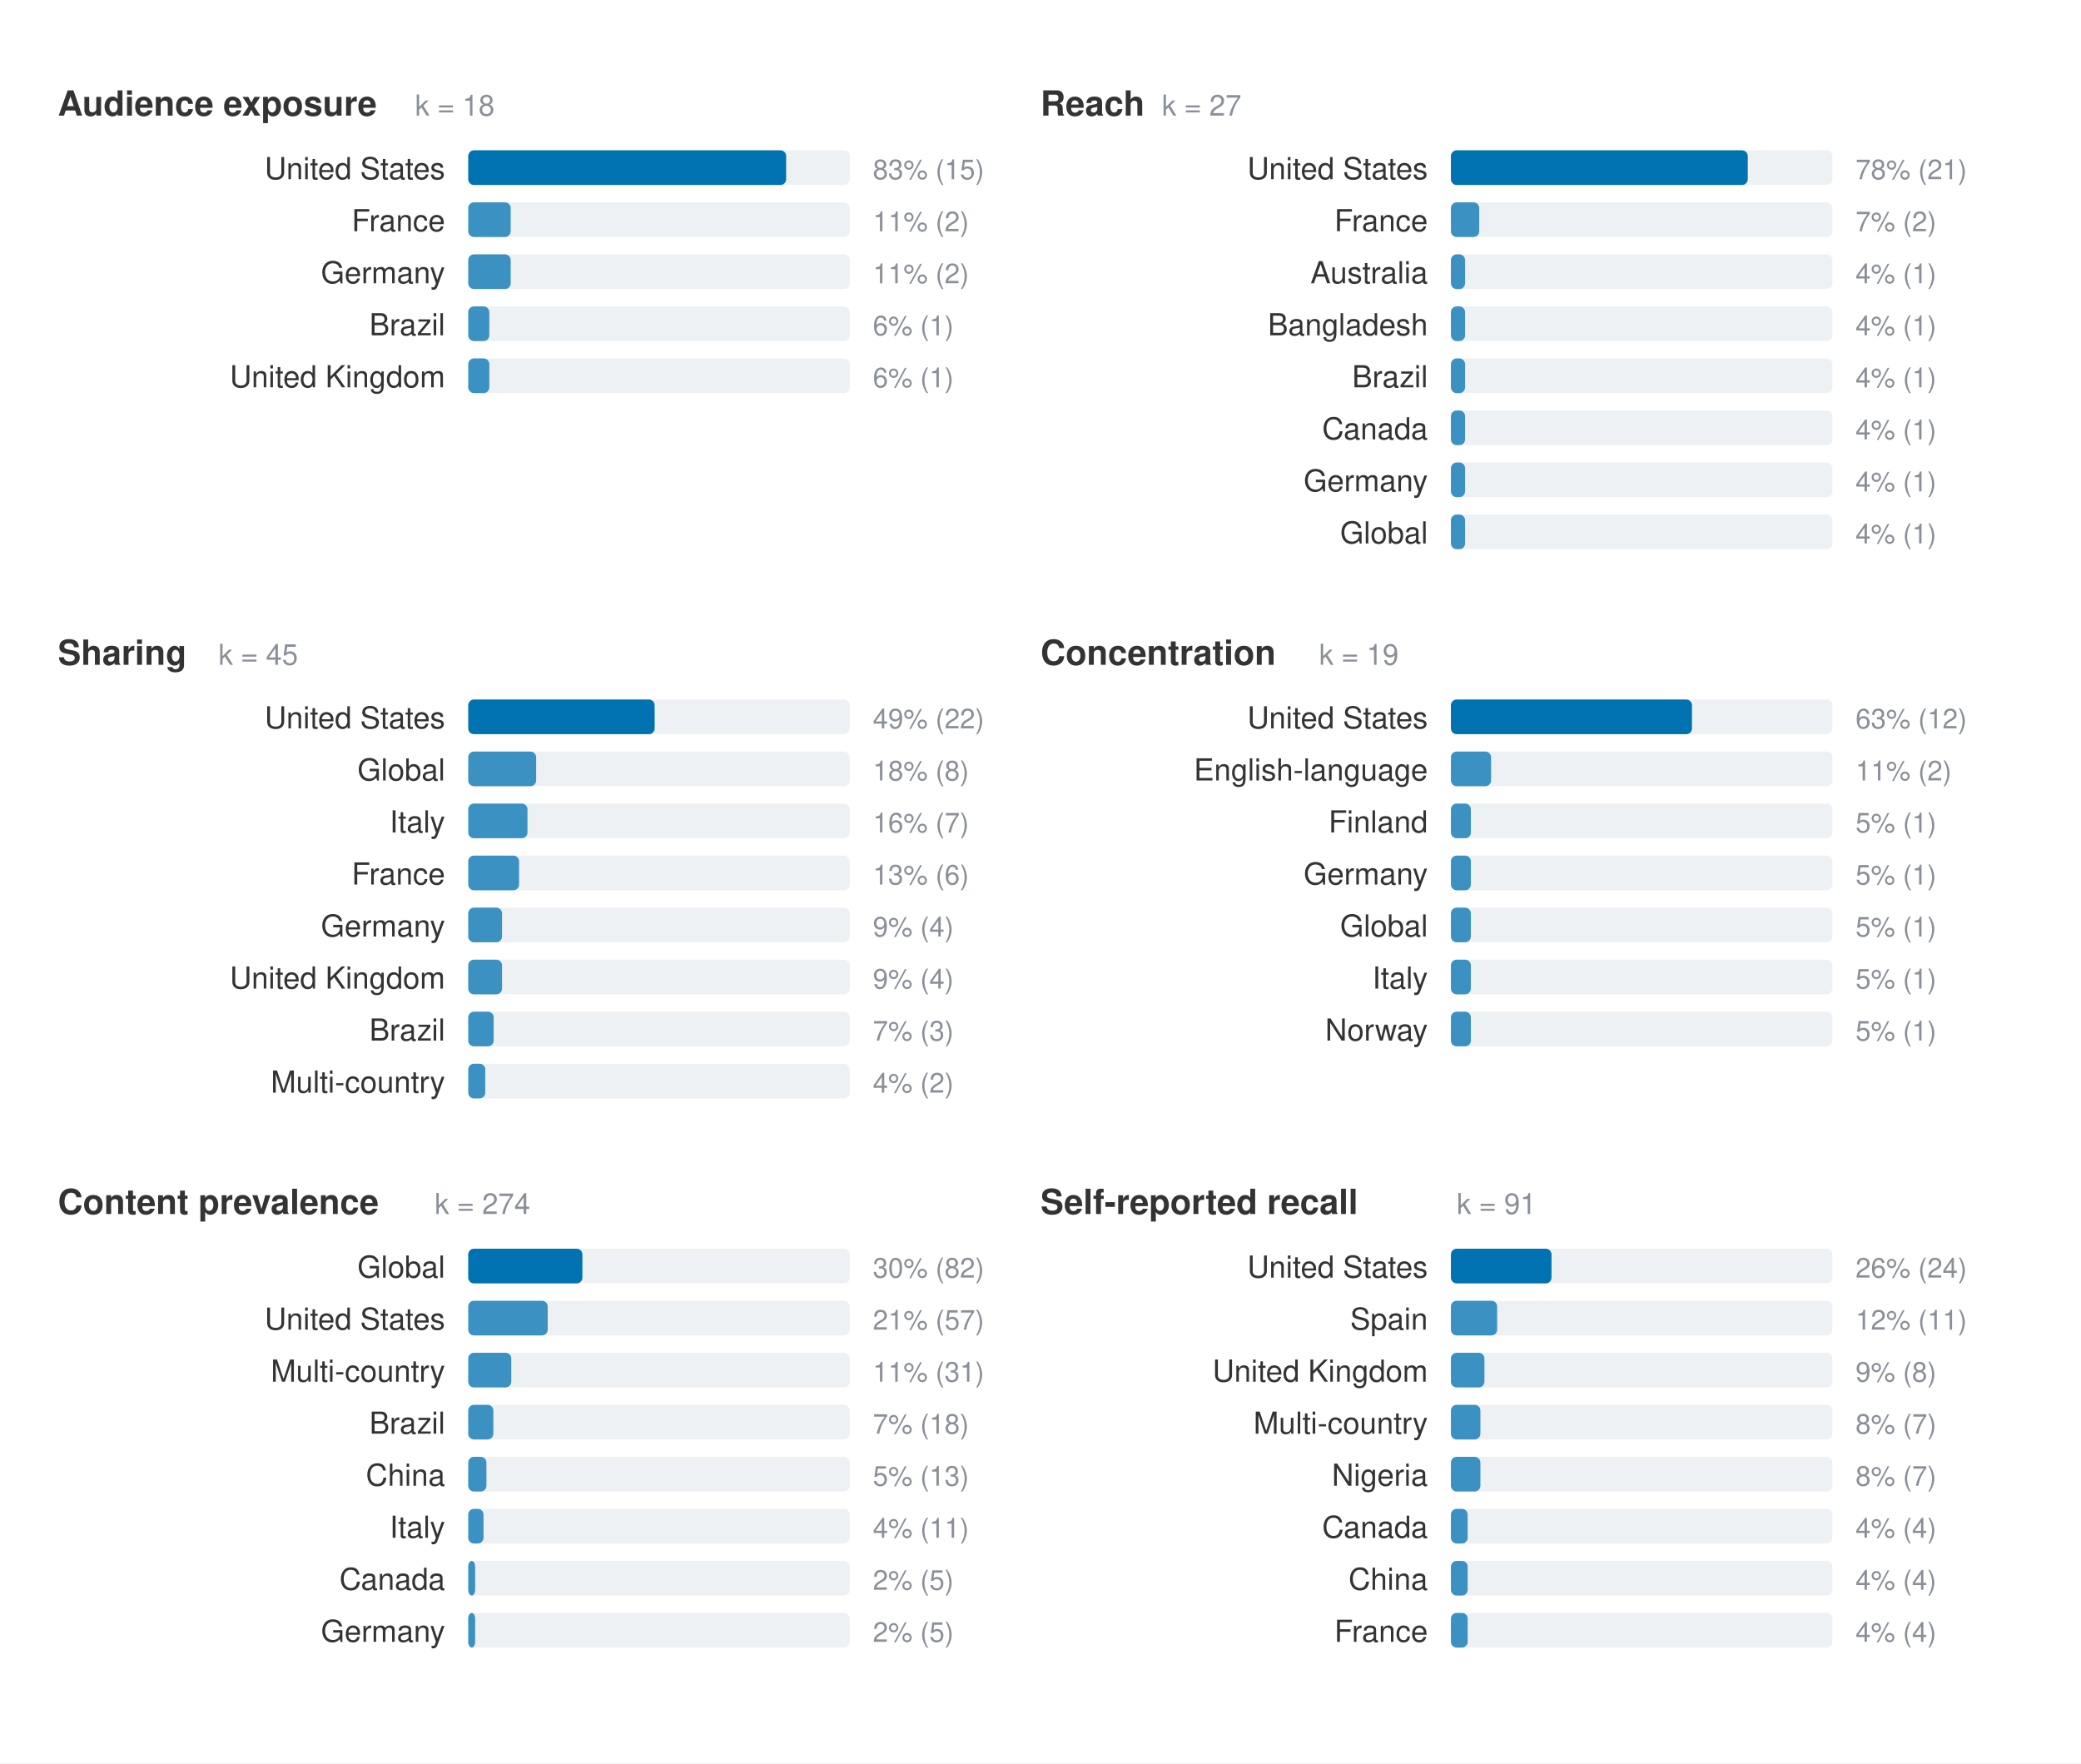
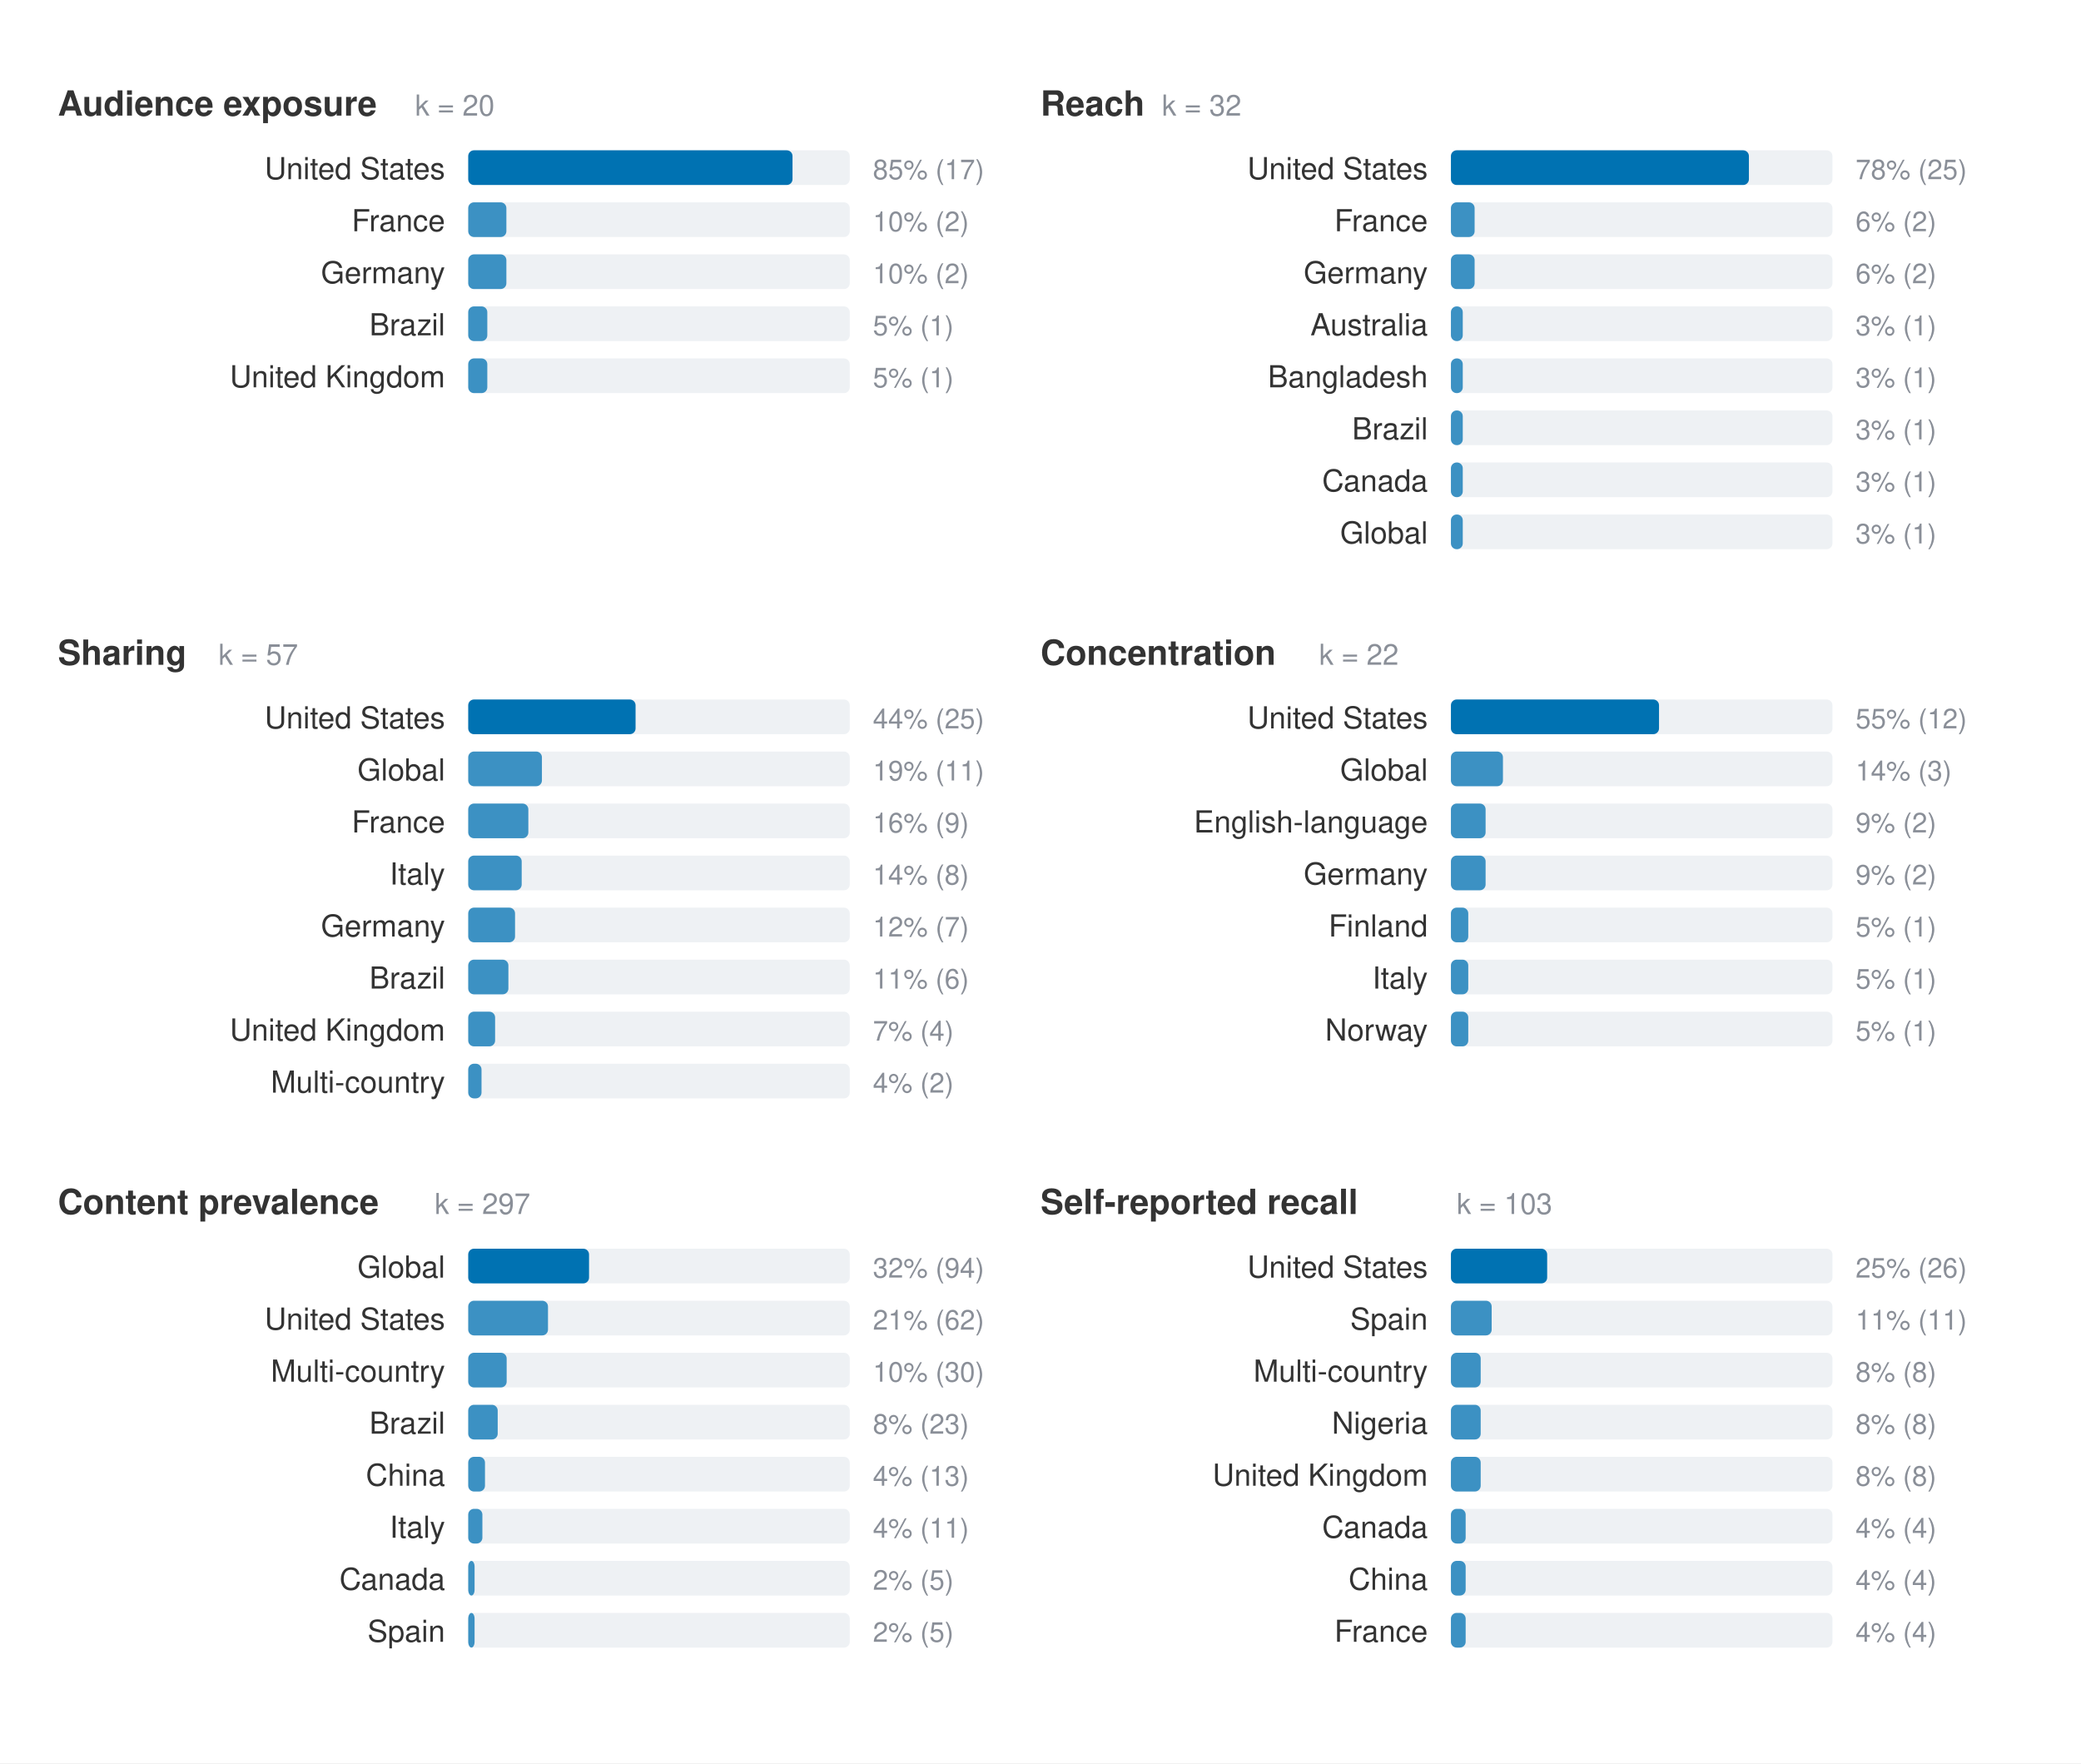
<svg xmlns="http://www.w3.org/2000/svg" width="720" height="610" font-family="Helvetica,Arial,sans-serif">
  <rect width="720" height="610" fill="#fff" />
  <text x="20" y="40" font-size="12" font-weight="bold" fill="#333333">Audience exposure</text>
-   <text x="143.6" y="40" font-size="10" fill="#8a8f98">k = 18</text>
+   <text x="143.6" y="40" font-size="10" fill="#8a8f98">k = 20</text>
  <text x="154" y="62" font-size="10.5" text-anchor="end" fill="#333333">United States</text>
  <rect x="162" y="52" width="132" height="12" fill="#eef1f4" rx="2" />
-   <rect x="162" y="52" width="110.0" height="12" fill="#0072B2" rx="2" fill-opacity="1" />
-   <text x="302" y="62" font-size="9.5" fill="#8a8f98">83% (15)</text>
+   <rect x="162" y="52" width="112.2" height="12" fill="#0072B2" rx="2" fill-opacity="1" />
+   <text x="302" y="62" font-size="9.5" fill="#8a8f98">85% (17)</text>
  <text x="154" y="80" font-size="10.5" text-anchor="end" fill="#333333">France</text>
  <rect x="162" y="70" width="132" height="12" fill="#eef1f4" rx="2" />
-   <rect x="162" y="70" width="14.7" height="12" fill="#0072B2" rx="2" fill-opacity="0.75" />
-   <text x="302" y="80" font-size="9.5" fill="#8a8f98">11% (2)</text>
+   <rect x="162" y="70" width="13.2" height="12" fill="#0072B2" rx="2" fill-opacity="0.75" />
+   <text x="302" y="80" font-size="9.5" fill="#8a8f98">10% (2)</text>
  <text x="154" y="98" font-size="10.5" text-anchor="end" fill="#333333">Germany</text>
  <rect x="162" y="88" width="132" height="12" fill="#eef1f4" rx="2" />
-   <rect x="162" y="88" width="14.7" height="12" fill="#0072B2" rx="2" fill-opacity="0.75" />
-   <text x="302" y="98" font-size="9.5" fill="#8a8f98">11% (2)</text>
+   <rect x="162" y="88" width="13.2" height="12" fill="#0072B2" rx="2" fill-opacity="0.75" />
+   <text x="302" y="98" font-size="9.5" fill="#8a8f98">10% (2)</text>
  <text x="154" y="116" font-size="10.5" text-anchor="end" fill="#333333">Brazil</text>
  <rect x="162" y="106" width="132" height="12" fill="#eef1f4" rx="2" />
-   <rect x="162" y="106" width="7.3" height="12" fill="#0072B2" rx="2" fill-opacity="0.75" />
-   <text x="302" y="116" font-size="9.5" fill="#8a8f98">6% (1)</text>
+   <rect x="162" y="106" width="6.6" height="12" fill="#0072B2" rx="2" fill-opacity="0.75" />
+   <text x="302" y="116" font-size="9.5" fill="#8a8f98">5% (1)</text>
  <text x="154" y="134" font-size="10.5" text-anchor="end" fill="#333333">United Kingdom</text>
  <rect x="162" y="124" width="132" height="12" fill="#eef1f4" rx="2" />
-   <rect x="162" y="124" width="7.3" height="12" fill="#0072B2" rx="2" fill-opacity="0.75" />
-   <text x="302" y="134" font-size="9.5" fill="#8a8f98">6% (1)</text>
+   <rect x="162" y="124" width="6.6" height="12" fill="#0072B2" rx="2" fill-opacity="0.75" />
+   <text x="302" y="134" font-size="9.5" fill="#8a8f98">5% (1)</text>
  <text x="360" y="40" font-size="12" font-weight="bold" fill="#333333">Reach</text>
-   <text x="402.0" y="40" font-size="10" fill="#8a8f98">k = 27</text>
+   <text x="402.0" y="40" font-size="10" fill="#8a8f98">k = 32</text>
  <text x="494" y="62" font-size="10.5" text-anchor="end" fill="#333333">United States</text>
  <rect x="502" y="52" width="132" height="12" fill="#eef1f4" rx="2" />
-   <rect x="502" y="52" width="102.7" height="12" fill="#0072B2" rx="2" fill-opacity="1" />
-   <text x="642" y="62" font-size="9.5" fill="#8a8f98">78% (21)</text>
+   <rect x="502" y="52" width="103.1" height="12" fill="#0072B2" rx="2" fill-opacity="1" />
+   <text x="642" y="62" font-size="9.5" fill="#8a8f98">78% (25)</text>
  <text x="494" y="80" font-size="10.5" text-anchor="end" fill="#333333">France</text>
  <rect x="502" y="70" width="132" height="12" fill="#eef1f4" rx="2" />
-   <rect x="502" y="70" width="9.8" height="12" fill="#0072B2" rx="2" fill-opacity="0.75" />
-   <text x="642" y="80" font-size="9.5" fill="#8a8f98">7% (2)</text>
-   <text x="494" y="98" font-size="10.5" text-anchor="end" fill="#333333">Australia</text>
+   <rect x="502" y="70" width="8.2" height="12" fill="#0072B2" rx="2" fill-opacity="0.75" />
+   <text x="642" y="80" font-size="9.5" fill="#8a8f98">6% (2)</text>
+   <text x="494" y="98" font-size="10.5" text-anchor="end" fill="#333333">Germany</text>
  <rect x="502" y="88" width="132" height="12" fill="#eef1f4" rx="2" />
-   <rect x="502" y="88" width="4.9" height="12" fill="#0072B2" rx="2" fill-opacity="0.75" />
-   <text x="642" y="98" font-size="9.5" fill="#8a8f98">4% (1)</text>
-   <text x="494" y="116" font-size="10.5" text-anchor="end" fill="#333333">Bangladesh</text>
+   <rect x="502" y="88" width="8.2" height="12" fill="#0072B2" rx="2" fill-opacity="0.75" />
+   <text x="642" y="98" font-size="9.5" fill="#8a8f98">6% (2)</text>
+   <text x="494" y="116" font-size="10.5" text-anchor="end" fill="#333333">Australia</text>
  <rect x="502" y="106" width="132" height="12" fill="#eef1f4" rx="2" />
-   <rect x="502" y="106" width="4.9" height="12" fill="#0072B2" rx="2" fill-opacity="0.75" />
-   <text x="642" y="116" font-size="9.5" fill="#8a8f98">4% (1)</text>
-   <text x="494" y="134" font-size="10.5" text-anchor="end" fill="#333333">Brazil</text>
+   <rect x="502" y="106" width="4.1" height="12" fill="#0072B2" rx="2" fill-opacity="0.75" />
+   <text x="642" y="116" font-size="9.5" fill="#8a8f98">3% (1)</text>
+   <text x="494" y="134" font-size="10.5" text-anchor="end" fill="#333333">Bangladesh</text>
  <rect x="502" y="124" width="132" height="12" fill="#eef1f4" rx="2" />
-   <rect x="502" y="124" width="4.9" height="12" fill="#0072B2" rx="2" fill-opacity="0.75" />
-   <text x="642" y="134" font-size="9.5" fill="#8a8f98">4% (1)</text>
-   <text x="494" y="152" font-size="10.5" text-anchor="end" fill="#333333">Canada</text>
+   <rect x="502" y="124" width="4.1" height="12" fill="#0072B2" rx="2" fill-opacity="0.75" />
+   <text x="642" y="134" font-size="9.5" fill="#8a8f98">3% (1)</text>
+   <text x="494" y="152" font-size="10.5" text-anchor="end" fill="#333333">Brazil</text>
  <rect x="502" y="142" width="132" height="12" fill="#eef1f4" rx="2" />
-   <rect x="502" y="142" width="4.9" height="12" fill="#0072B2" rx="2" fill-opacity="0.75" />
-   <text x="642" y="152" font-size="9.5" fill="#8a8f98">4% (1)</text>
-   <text x="494" y="170" font-size="10.5" text-anchor="end" fill="#333333">Germany</text>
+   <rect x="502" y="142" width="4.1" height="12" fill="#0072B2" rx="2" fill-opacity="0.75" />
+   <text x="642" y="152" font-size="9.5" fill="#8a8f98">3% (1)</text>
+   <text x="494" y="170" font-size="10.5" text-anchor="end" fill="#333333">Canada</text>
  <rect x="502" y="160" width="132" height="12" fill="#eef1f4" rx="2" />
-   <rect x="502" y="160" width="4.9" height="12" fill="#0072B2" rx="2" fill-opacity="0.75" />
-   <text x="642" y="170" font-size="9.5" fill="#8a8f98">4% (1)</text>
+   <rect x="502" y="160" width="4.1" height="12" fill="#0072B2" rx="2" fill-opacity="0.75" />
+   <text x="642" y="170" font-size="9.5" fill="#8a8f98">3% (1)</text>
  <text x="494" y="188" font-size="10.5" text-anchor="end" fill="#333333">Global</text>
  <rect x="502" y="178" width="132" height="12" fill="#eef1f4" rx="2" />
-   <rect x="502" y="178" width="4.9" height="12" fill="#0072B2" rx="2" fill-opacity="0.75" />
-   <text x="642" y="188" font-size="9.5" fill="#8a8f98">4% (1)</text>
+   <rect x="502" y="178" width="4.1" height="12" fill="#0072B2" rx="2" fill-opacity="0.75" />
+   <text x="642" y="188" font-size="9.5" fill="#8a8f98">3% (1)</text>
  <text x="20" y="230" font-size="12" font-weight="bold" fill="#333333">Sharing</text>
-   <text x="75.6" y="230" font-size="10" fill="#8a8f98">k = 45</text>
+   <text x="75.6" y="230" font-size="10" fill="#8a8f98">k = 57</text>
  <text x="154" y="252" font-size="10.5" text-anchor="end" fill="#333333">United States</text>
  <rect x="162" y="242" width="132" height="12" fill="#eef1f4" rx="2" />
-   <rect x="162" y="242" width="64.5" height="12" fill="#0072B2" rx="2" fill-opacity="1" />
-   <text x="302" y="252" font-size="9.5" fill="#8a8f98">49% (22)</text>
+   <rect x="162" y="242" width="57.9" height="12" fill="#0072B2" rx="2" fill-opacity="1" />
+   <text x="302" y="252" font-size="9.5" fill="#8a8f98">44% (25)</text>
  <text x="154" y="270" font-size="10.5" text-anchor="end" fill="#333333">Global</text>
  <rect x="162" y="260" width="132" height="12" fill="#eef1f4" rx="2" />
-   <rect x="162" y="260" width="23.5" height="12" fill="#0072B2" rx="2" fill-opacity="0.75" />
-   <text x="302" y="270" font-size="9.5" fill="#8a8f98">18% (8)</text>
-   <text x="154" y="288" font-size="10.5" text-anchor="end" fill="#333333">Italy</text>
+   <rect x="162" y="260" width="25.5" height="12" fill="#0072B2" rx="2" fill-opacity="0.75" />
+   <text x="302" y="270" font-size="9.5" fill="#8a8f98">19% (11)</text>
+   <text x="154" y="288" font-size="10.5" text-anchor="end" fill="#333333">France</text>
  <rect x="162" y="278" width="132" height="12" fill="#eef1f4" rx="2" />
-   <rect x="162" y="278" width="20.5" height="12" fill="#0072B2" rx="2" fill-opacity="0.75" />
-   <text x="302" y="288" font-size="9.5" fill="#8a8f98">16% (7)</text>
-   <text x="154" y="306" font-size="10.5" text-anchor="end" fill="#333333">France</text>
+   <rect x="162" y="278" width="20.8" height="12" fill="#0072B2" rx="2" fill-opacity="0.75" />
+   <text x="302" y="288" font-size="9.5" fill="#8a8f98">16% (9)</text>
+   <text x="154" y="306" font-size="10.5" text-anchor="end" fill="#333333">Italy</text>
  <rect x="162" y="296" width="132" height="12" fill="#eef1f4" rx="2" />
-   <rect x="162" y="296" width="17.6" height="12" fill="#0072B2" rx="2" fill-opacity="0.75" />
-   <text x="302" y="306" font-size="9.5" fill="#8a8f98">13% (6)</text>
+   <rect x="162" y="296" width="18.5" height="12" fill="#0072B2" rx="2" fill-opacity="0.75" />
+   <text x="302" y="306" font-size="9.5" fill="#8a8f98">14% (8)</text>
  <text x="154" y="324" font-size="10.5" text-anchor="end" fill="#333333">Germany</text>
  <rect x="162" y="314" width="132" height="12" fill="#eef1f4" rx="2" />
-   <rect x="162" y="314" width="11.7" height="12" fill="#0072B2" rx="2" fill-opacity="0.75" />
-   <text x="302" y="324" font-size="9.5" fill="#8a8f98">9% (4)</text>
-   <text x="154" y="342" font-size="10.5" text-anchor="end" fill="#333333">United Kingdom</text>
+   <rect x="162" y="314" width="16.2" height="12" fill="#0072B2" rx="2" fill-opacity="0.75" />
+   <text x="302" y="324" font-size="9.5" fill="#8a8f98">12% (7)</text>
+   <text x="154" y="342" font-size="10.5" text-anchor="end" fill="#333333">Brazil</text>
  <rect x="162" y="332" width="132" height="12" fill="#eef1f4" rx="2" />
-   <rect x="162" y="332" width="11.7" height="12" fill="#0072B2" rx="2" fill-opacity="0.75" />
-   <text x="302" y="342" font-size="9.5" fill="#8a8f98">9% (4)</text>
-   <text x="154" y="360" font-size="10.5" text-anchor="end" fill="#333333">Brazil</text>
+   <rect x="162" y="332" width="13.9" height="12" fill="#0072B2" rx="2" fill-opacity="0.75" />
+   <text x="302" y="342" font-size="9.5" fill="#8a8f98">11% (6)</text>
+   <text x="154" y="360" font-size="10.5" text-anchor="end" fill="#333333">United Kingdom</text>
  <rect x="162" y="350" width="132" height="12" fill="#eef1f4" rx="2" />
-   <rect x="162" y="350" width="8.8" height="12" fill="#0072B2" rx="2" fill-opacity="0.75" />
-   <text x="302" y="360" font-size="9.5" fill="#8a8f98">7% (3)</text>
+   <rect x="162" y="350" width="9.3" height="12" fill="#0072B2" rx="2" fill-opacity="0.75" />
+   <text x="302" y="360" font-size="9.5" fill="#8a8f98">7% (4)</text>
  <text x="154" y="378" font-size="10.5" text-anchor="end" fill="#333333">Multi-country</text>
  <rect x="162" y="368" width="132" height="12" fill="#eef1f4" rx="2" />
-   <rect x="162" y="368" width="5.9" height="12" fill="#0072B2" rx="2" fill-opacity="0.75" />
+   <rect x="162" y="368" width="4.6" height="12" fill="#0072B2" rx="2" fill-opacity="0.75" />
  <text x="302" y="378" font-size="9.5" fill="#8a8f98">4% (2)</text>
  <text x="360" y="230" font-size="12" font-weight="bold" fill="#333333">Concentration</text>
-   <text x="456.4" y="230" font-size="10" fill="#8a8f98">k = 19</text>
+   <text x="456.4" y="230" font-size="10" fill="#8a8f98">k = 22</text>
  <text x="494" y="252" font-size="10.5" text-anchor="end" fill="#333333">United States</text>
  <rect x="502" y="242" width="132" height="12" fill="#eef1f4" rx="2" />
-   <rect x="502" y="242" width="83.4" height="12" fill="#0072B2" rx="2" fill-opacity="1" />
-   <text x="642" y="252" font-size="9.5" fill="#8a8f98">63% (12)</text>
-   <text x="494" y="270" font-size="10.5" text-anchor="end" fill="#333333">English-language</text>
+   <rect x="502" y="242" width="72.0" height="12" fill="#0072B2" rx="2" fill-opacity="1" />
+   <text x="642" y="252" font-size="9.5" fill="#8a8f98">55% (12)</text>
+   <text x="494" y="270" font-size="10.5" text-anchor="end" fill="#333333">Global</text>
  <rect x="502" y="260" width="132" height="12" fill="#eef1f4" rx="2" />
-   <rect x="502" y="260" width="13.9" height="12" fill="#0072B2" rx="2" fill-opacity="0.75" />
-   <text x="642" y="270" font-size="9.5" fill="#8a8f98">11% (2)</text>
-   <text x="494" y="288" font-size="10.5" text-anchor="end" fill="#333333">Finland</text>
+   <rect x="502" y="260" width="18.0" height="12" fill="#0072B2" rx="2" fill-opacity="0.75" />
+   <text x="642" y="270" font-size="9.5" fill="#8a8f98">14% (3)</text>
+   <text x="494" y="288" font-size="10.5" text-anchor="end" fill="#333333">English-language</text>
  <rect x="502" y="278" width="132" height="12" fill="#eef1f4" rx="2" />
-   <rect x="502" y="278" width="6.9" height="12" fill="#0072B2" rx="2" fill-opacity="0.75" />
-   <text x="642" y="288" font-size="9.5" fill="#8a8f98">5% (1)</text>
+   <rect x="502" y="278" width="12.0" height="12" fill="#0072B2" rx="2" fill-opacity="0.75" />
+   <text x="642" y="288" font-size="9.5" fill="#8a8f98">9% (2)</text>
  <text x="494" y="306" font-size="10.5" text-anchor="end" fill="#333333">Germany</text>
  <rect x="502" y="296" width="132" height="12" fill="#eef1f4" rx="2" />
-   <rect x="502" y="296" width="6.9" height="12" fill="#0072B2" rx="2" fill-opacity="0.75" />
-   <text x="642" y="306" font-size="9.5" fill="#8a8f98">5% (1)</text>
-   <text x="494" y="324" font-size="10.5" text-anchor="end" fill="#333333">Global</text>
+   <rect x="502" y="296" width="12.0" height="12" fill="#0072B2" rx="2" fill-opacity="0.75" />
+   <text x="642" y="306" font-size="9.5" fill="#8a8f98">9% (2)</text>
+   <text x="494" y="324" font-size="10.5" text-anchor="end" fill="#333333">Finland</text>
  <rect x="502" y="314" width="132" height="12" fill="#eef1f4" rx="2" />
-   <rect x="502" y="314" width="6.9" height="12" fill="#0072B2" rx="2" fill-opacity="0.75" />
+   <rect x="502" y="314" width="6.0" height="12" fill="#0072B2" rx="2" fill-opacity="0.75" />
  <text x="642" y="324" font-size="9.5" fill="#8a8f98">5% (1)</text>
  <text x="494" y="342" font-size="10.5" text-anchor="end" fill="#333333">Italy</text>
  <rect x="502" y="332" width="132" height="12" fill="#eef1f4" rx="2" />
-   <rect x="502" y="332" width="6.9" height="12" fill="#0072B2" rx="2" fill-opacity="0.75" />
+   <rect x="502" y="332" width="6.0" height="12" fill="#0072B2" rx="2" fill-opacity="0.75" />
  <text x="642" y="342" font-size="9.5" fill="#8a8f98">5% (1)</text>
  <text x="494" y="360" font-size="10.5" text-anchor="end" fill="#333333">Norway</text>
  <rect x="502" y="350" width="132" height="12" fill="#eef1f4" rx="2" />
-   <rect x="502" y="350" width="6.9" height="12" fill="#0072B2" rx="2" fill-opacity="0.75" />
+   <rect x="502" y="350" width="6.0" height="12" fill="#0072B2" rx="2" fill-opacity="0.75" />
  <text x="642" y="360" font-size="9.5" fill="#8a8f98">5% (1)</text>
  <text x="20" y="420" font-size="12" font-weight="bold" fill="#333333">Content prevalence</text>
-   <text x="150.4" y="420" font-size="10" fill="#8a8f98">k = 274</text>
+   <text x="150.4" y="420" font-size="10" fill="#8a8f98">k = 297</text>
  <text x="154" y="442" font-size="10.5" text-anchor="end" fill="#333333">Global</text>
  <rect x="162" y="432" width="132" height="12" fill="#eef1f4" rx="2" />
-   <rect x="162" y="432" width="39.5" height="12" fill="#0072B2" rx="2" fill-opacity="1" />
-   <text x="302" y="442" font-size="9.5" fill="#8a8f98">30% (82)</text>
+   <rect x="162" y="432" width="41.8" height="12" fill="#0072B2" rx="2" fill-opacity="1" />
+   <text x="302" y="442" font-size="9.5" fill="#8a8f98">32% (94)</text>
  <text x="154" y="460" font-size="10.5" text-anchor="end" fill="#333333">United States</text>
  <rect x="162" y="450" width="132" height="12" fill="#eef1f4" rx="2" />
-   <rect x="162" y="450" width="27.5" height="12" fill="#0072B2" rx="2" fill-opacity="0.75" />
-   <text x="302" y="460" font-size="9.5" fill="#8a8f98">21% (57)</text>
+   <rect x="162" y="450" width="27.6" height="12" fill="#0072B2" rx="2" fill-opacity="0.75" />
+   <text x="302" y="460" font-size="9.5" fill="#8a8f98">21% (62)</text>
  <text x="154" y="478" font-size="10.5" text-anchor="end" fill="#333333">Multi-country</text>
  <rect x="162" y="468" width="132" height="12" fill="#eef1f4" rx="2" />
-   <rect x="162" y="468" width="14.9" height="12" fill="#0072B2" rx="2" fill-opacity="0.75" />
-   <text x="302" y="478" font-size="9.5" fill="#8a8f98">11% (31)</text>
+   <rect x="162" y="468" width="13.3" height="12" fill="#0072B2" rx="2" fill-opacity="0.75" />
+   <text x="302" y="478" font-size="9.5" fill="#8a8f98">10% (30)</text>
  <text x="154" y="496" font-size="10.5" text-anchor="end" fill="#333333">Brazil</text>
  <rect x="162" y="486" width="132" height="12" fill="#eef1f4" rx="2" />
-   <rect x="162" y="486" width="8.7" height="12" fill="#0072B2" rx="2" fill-opacity="0.75" />
-   <text x="302" y="496" font-size="9.5" fill="#8a8f98">7% (18)</text>
+   <rect x="162" y="486" width="10.2" height="12" fill="#0072B2" rx="2" fill-opacity="0.75" />
+   <text x="302" y="496" font-size="9.5" fill="#8a8f98">8% (23)</text>
  <text x="154" y="514" font-size="10.5" text-anchor="end" fill="#333333">China</text>
  <rect x="162" y="504" width="132" height="12" fill="#eef1f4" rx="2" />
-   <rect x="162" y="504" width="6.3" height="12" fill="#0072B2" rx="2" fill-opacity="0.75" />
-   <text x="302" y="514" font-size="9.5" fill="#8a8f98">5% (13)</text>
+   <rect x="162" y="504" width="5.8" height="12" fill="#0072B2" rx="2" fill-opacity="0.75" />
+   <text x="302" y="514" font-size="9.5" fill="#8a8f98">4% (13)</text>
  <text x="154" y="532" font-size="10.5" text-anchor="end" fill="#333333">Italy</text>
  <rect x="162" y="522" width="132" height="12" fill="#eef1f4" rx="2" />
-   <rect x="162" y="522" width="5.3" height="12" fill="#0072B2" rx="2" fill-opacity="0.75" />
+   <rect x="162" y="522" width="4.9" height="12" fill="#0072B2" rx="2" fill-opacity="0.75" />
  <text x="302" y="532" font-size="9.5" fill="#8a8f98">4% (11)</text>
  <text x="154" y="550" font-size="10.5" text-anchor="end" fill="#333333">Canada</text>
  <rect x="162" y="540" width="132" height="12" fill="#eef1f4" rx="2" />
-   <rect x="162" y="540" width="2.4" height="12" fill="#0072B2" rx="2" fill-opacity="0.75" />
+   <rect x="162" y="540" width="2.2" height="12" fill="#0072B2" rx="2" fill-opacity="0.75" />
  <text x="302" y="550" font-size="9.5" fill="#8a8f98">2% (5)</text>
-   <text x="154" y="568" font-size="10.5" text-anchor="end" fill="#333333">Germany</text>
+   <text x="154" y="568" font-size="10.5" text-anchor="end" fill="#333333">Spain</text>
  <rect x="162" y="558" width="132" height="12" fill="#eef1f4" rx="2" />
-   <rect x="162" y="558" width="2.4" height="12" fill="#0072B2" rx="2" fill-opacity="0.75" />
+   <rect x="162" y="558" width="2.2" height="12" fill="#0072B2" rx="2" fill-opacity="0.75" />
  <text x="302" y="568" font-size="9.5" fill="#8a8f98">2% (5)</text>
  <text x="360" y="420" font-size="12" font-weight="bold" fill="#333333">Self-reported recall</text>
-   <text x="504.0" y="420" font-size="10" fill="#8a8f98">k = 91</text>
+   <text x="504.0" y="420" font-size="10" fill="#8a8f98">k = 103</text>
  <text x="494" y="442" font-size="10.5" text-anchor="end" fill="#333333">United States</text>
  <rect x="502" y="432" width="132" height="12" fill="#eef1f4" rx="2" />
-   <rect x="502" y="432" width="34.8" height="12" fill="#0072B2" rx="2" fill-opacity="1" />
-   <text x="642" y="442" font-size="9.5" fill="#8a8f98">26% (24)</text>
+   <rect x="502" y="432" width="33.3" height="12" fill="#0072B2" rx="2" fill-opacity="1" />
+   <text x="642" y="442" font-size="9.5" fill="#8a8f98">25% (26)</text>
  <text x="494" y="460" font-size="10.5" text-anchor="end" fill="#333333">Spain</text>
  <rect x="502" y="450" width="132" height="12" fill="#eef1f4" rx="2" />
-   <rect x="502" y="450" width="16.0" height="12" fill="#0072B2" rx="2" fill-opacity="0.75" />
-   <text x="642" y="460" font-size="9.5" fill="#8a8f98">12% (11)</text>
-   <text x="494" y="478" font-size="10.5" text-anchor="end" fill="#333333">United Kingdom</text>
+   <rect x="502" y="450" width="14.1" height="12" fill="#0072B2" rx="2" fill-opacity="0.75" />
+   <text x="642" y="460" font-size="9.5" fill="#8a8f98">11% (11)</text>
+   <text x="494" y="478" font-size="10.5" text-anchor="end" fill="#333333">Multi-country</text>
  <rect x="502" y="468" width="132" height="12" fill="#eef1f4" rx="2" />
-   <rect x="502" y="468" width="11.6" height="12" fill="#0072B2" rx="2" fill-opacity="0.75" />
-   <text x="642" y="478" font-size="9.5" fill="#8a8f98">9% (8)</text>
-   <text x="494" y="496" font-size="10.5" text-anchor="end" fill="#333333">Multi-country</text>
+   <rect x="502" y="468" width="10.3" height="12" fill="#0072B2" rx="2" fill-opacity="0.75" />
+   <text x="642" y="478" font-size="9.5" fill="#8a8f98">8% (8)</text>
+   <text x="494" y="496" font-size="10.5" text-anchor="end" fill="#333333">Nigeria</text>
  <rect x="502" y="486" width="132" height="12" fill="#eef1f4" rx="2" />
-   <rect x="502" y="486" width="10.2" height="12" fill="#0072B2" rx="2" fill-opacity="0.75" />
-   <text x="642" y="496" font-size="9.5" fill="#8a8f98">8% (7)</text>
-   <text x="494" y="514" font-size="10.5" text-anchor="end" fill="#333333">Nigeria</text>
+   <rect x="502" y="486" width="10.3" height="12" fill="#0072B2" rx="2" fill-opacity="0.75" />
+   <text x="642" y="496" font-size="9.5" fill="#8a8f98">8% (8)</text>
+   <text x="494" y="514" font-size="10.5" text-anchor="end" fill="#333333">United Kingdom</text>
  <rect x="502" y="504" width="132" height="12" fill="#eef1f4" rx="2" />
-   <rect x="502" y="504" width="10.2" height="12" fill="#0072B2" rx="2" fill-opacity="0.75" />
-   <text x="642" y="514" font-size="9.5" fill="#8a8f98">8% (7)</text>
+   <rect x="502" y="504" width="10.3" height="12" fill="#0072B2" rx="2" fill-opacity="0.75" />
+   <text x="642" y="514" font-size="9.5" fill="#8a8f98">8% (8)</text>
  <text x="494" y="532" font-size="10.5" text-anchor="end" fill="#333333">Canada</text>
  <rect x="502" y="522" width="132" height="12" fill="#eef1f4" rx="2" />
-   <rect x="502" y="522" width="5.8" height="12" fill="#0072B2" rx="2" fill-opacity="0.75" />
+   <rect x="502" y="522" width="5.1" height="12" fill="#0072B2" rx="2" fill-opacity="0.75" />
  <text x="642" y="532" font-size="9.5" fill="#8a8f98">4% (4)</text>
  <text x="494" y="550" font-size="10.5" text-anchor="end" fill="#333333">China</text>
  <rect x="502" y="540" width="132" height="12" fill="#eef1f4" rx="2" />
-   <rect x="502" y="540" width="5.8" height="12" fill="#0072B2" rx="2" fill-opacity="0.75" />
+   <rect x="502" y="540" width="5.1" height="12" fill="#0072B2" rx="2" fill-opacity="0.75" />
  <text x="642" y="550" font-size="9.5" fill="#8a8f98">4% (4)</text>
  <text x="494" y="568" font-size="10.5" text-anchor="end" fill="#333333">France</text>
  <rect x="502" y="558" width="132" height="12" fill="#eef1f4" rx="2" />
-   <rect x="502" y="558" width="5.8" height="12" fill="#0072B2" rx="2" fill-opacity="0.75" />
+   <rect x="502" y="558" width="5.1" height="12" fill="#0072B2" rx="2" fill-opacity="0.75" />
  <text x="642" y="568" font-size="9.5" fill="#8a8f98">4% (4)</text>
</svg>
